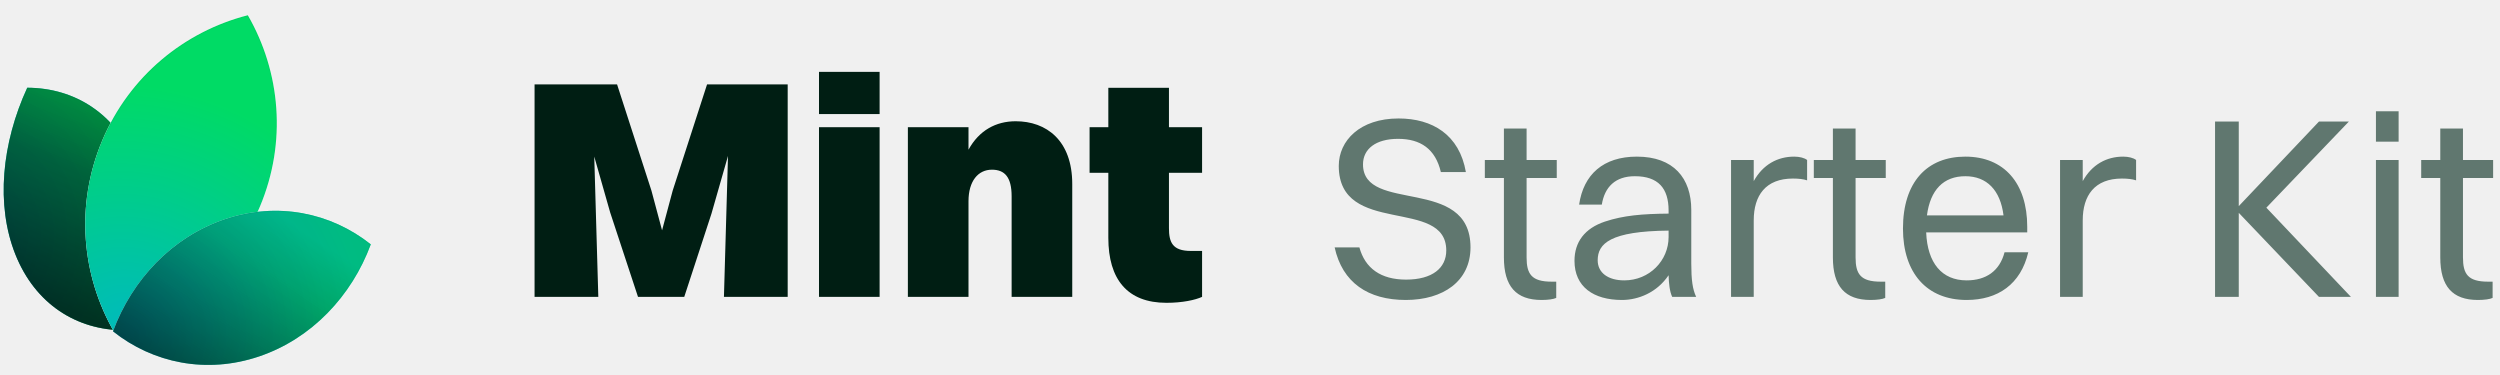
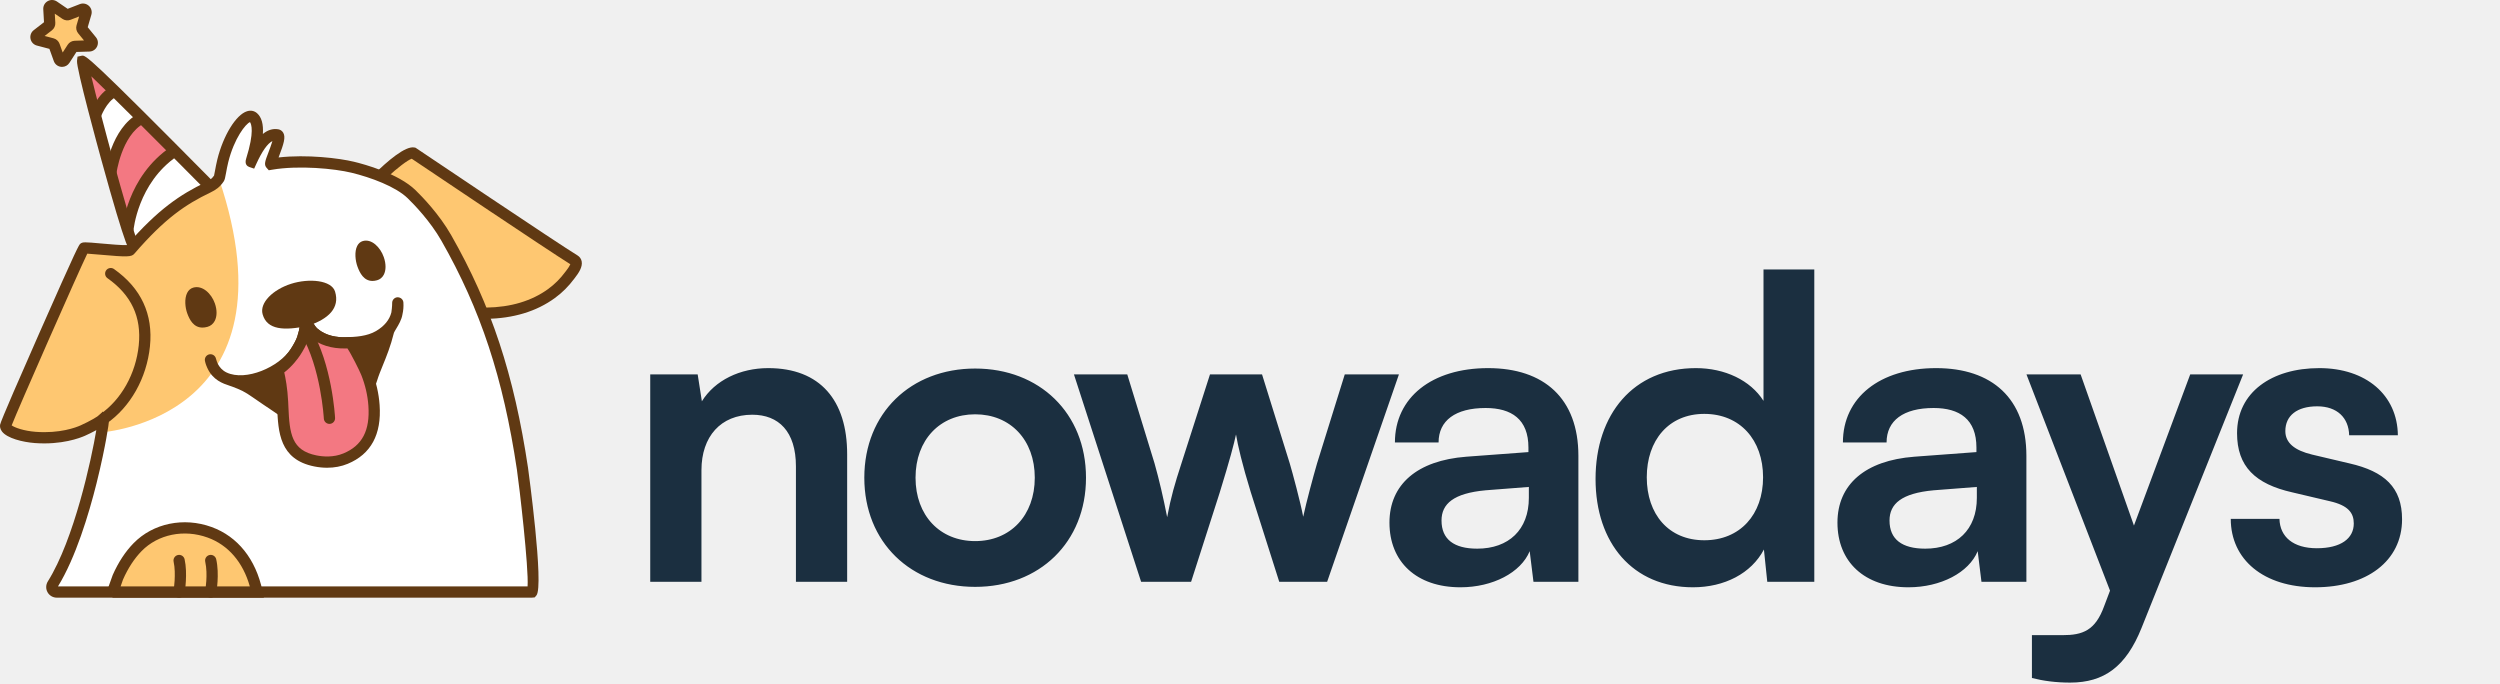
- <svg xmlns="http://www.w3.org/2000/svg" width="160" height="24" viewBox="0 0 160 24" fill="none">
-   <path d="M7.953 21.139C4.896 21.13 2.255 19.458 0.987 16.29C-0.28 13.121 0.109 9.163 1.744 5.615C4.801 5.624 7.442 7.296 8.71 10.465C9.977 13.633 9.588 17.591 7.953 21.139Z" fill="white" />
-   <path d="M7.953 21.139C4.896 21.13 2.255 19.458 0.987 16.29C-0.28 13.121 0.109 9.163 1.744 5.615C4.801 5.624 7.442 7.296 8.71 10.465C9.977 13.633 9.588 17.591 7.953 21.139Z" fill="url(#paint0_radial_115_86)" />
-   <path d="M7.953 21.139C4.896 21.13 2.255 19.458 0.987 16.29C-0.28 13.121 0.109 9.163 1.744 5.615C4.801 5.624 7.442 7.296 8.71 10.465C9.977 13.633 9.588 17.591 7.953 21.139Z" fill="black" fill-opacity="0.5" style="mix-blend-mode:hard-light" />
-   <path d="M7.953 21.139C4.896 21.13 2.255 19.458 0.987 16.29C-0.28 13.121 0.109 9.163 1.744 5.615C4.801 5.624 7.442 7.296 8.71 10.465C9.977 13.633 9.588 17.591 7.953 21.139Z" fill="url(#paint1_linear_115_86)" fill-opacity="0.5" style="mix-blend-mode:hard-light" />
-   <path d="M7.935 21.111C4.897 21.096 2.274 19.431 1.013 16.279C-0.248 13.124 0.136 9.182 1.762 5.643C4.8 5.659 7.423 7.324 8.684 10.476C9.945 13.63 9.561 17.572 7.935 21.111Z" stroke="url(#paint2_linear_115_86)" stroke-opacity="0.05" stroke-width="0.056" />
-   <path d="M7.31 21.257C11.354 20.221 14.884 17.375 16.628 13.236C18.373 9.097 17.945 4.587 15.86 0.976C11.816 2.012 8.287 4.858 6.542 8.998C4.797 13.137 5.225 17.646 7.31 21.257Z" fill="white" />
-   <path d="M7.31 21.257C11.354 20.221 14.884 17.375 16.628 13.236C18.373 9.097 17.945 4.587 15.86 0.976C11.816 2.012 8.287 4.858 6.542 8.998C4.797 13.137 5.225 17.646 7.31 21.257Z" fill="url(#paint3_radial_115_86)" />
-   <path d="M16.602 13.225C14.864 17.349 11.351 20.187 7.324 21.225C5.253 17.624 4.829 13.132 6.568 9.009C8.306 4.885 11.819 2.047 15.846 1.009C17.918 4.61 18.341 9.101 16.602 13.225Z" stroke="url(#paint4_linear_115_86)" stroke-opacity="0.05" stroke-width="0.056" />
-   <path d="M7.234 21.207C9.789 23.237 13.21 23.951 16.577 22.814C19.944 21.677 22.506 18.945 23.73 15.638C21.175 13.608 17.754 12.894 14.387 14.031C11.02 15.168 8.458 17.901 7.234 21.207Z" fill="white" />
-   <path d="M7.234 21.207C9.789 23.237 13.21 23.951 16.577 22.814C19.944 21.677 22.506 18.945 23.73 15.638C21.175 13.608 17.754 12.894 14.387 14.031C11.02 15.168 8.458 17.901 7.234 21.207Z" fill="url(#paint5_radial_115_86)" />
-   <path d="M7.234 21.207C9.789 23.237 13.21 23.951 16.577 22.814C19.944 21.677 22.506 18.945 23.73 15.638C21.175 13.608 17.754 12.894 14.387 14.031C11.02 15.168 8.458 17.901 7.234 21.207Z" fill="black" fill-opacity="0.2" style="mix-blend-mode:hard-light" />
-   <path d="M7.234 21.207C9.789 23.237 13.21 23.951 16.577 22.814C19.944 21.677 22.506 18.945 23.73 15.638C21.175 13.608 17.754 12.894 14.387 14.031C11.02 15.168 8.458 17.901 7.234 21.207Z" fill="url(#paint6_linear_115_86)" fill-opacity="0.5" style="mix-blend-mode:hard-light" />
-   <path d="M16.568 22.787C13.218 23.918 9.814 23.212 7.267 21.198C8.492 17.907 11.044 15.189 14.396 14.058C17.747 12.927 21.15 13.633 23.697 15.648C22.472 18.938 19.92 21.656 16.568 22.787Z" stroke="url(#paint7_linear_115_86)" stroke-opacity="0.05" stroke-width="0.056" />
-   <path d="M34.212 19V5.4H39.492L41.692 12.2L42.372 14.74L43.052 12.2L45.252 5.4H50.412V19H46.332L46.592 9.98L45.532 13.68L43.792 19H40.832L39.052 13.6L38.032 10.02L38.292 19H34.212ZM52.416 7.3V4.6H56.295V7.3H52.416ZM52.416 19V8.14H56.295V19H52.416ZM58.104 19V8.14H61.984V9.58C62.664 8.34 63.744 7.76 65.004 7.76C66.964 7.76 68.624 8.98 68.624 11.78V19H64.744V12.56C64.744 11.34 64.304 10.86 63.484 10.86C62.604 10.86 61.984 11.58 61.984 12.88V19H58.104ZM70.933 15.22V11.06H69.733V8.14H70.933V5.62H74.813V8.14H76.933V11.06H74.813V14.6C74.813 15.5 75.033 16.06 76.213 16.06H76.933V19C76.493 19.2 75.673 19.38 74.653 19.38C72.153 19.38 70.933 17.88 70.933 15.22Z" fill="#001E13" />
-   <path d="M87.232 10.519C87.232 13.687 94.112 11.229 94.112 15.832C94.112 17.994 92.364 19.198 89.971 19.198C87.562 19.198 85.912 18.093 85.417 15.832H87.001C87.364 17.169 88.371 17.895 89.987 17.895C91.671 17.895 92.561 17.152 92.561 16.03C92.561 12.598 85.681 15.155 85.681 10.618C85.681 9.001 87.034 7.582 89.509 7.582C91.671 7.582 93.403 8.621 93.816 11.014H92.215C91.868 9.529 90.912 8.886 89.476 8.886C88.057 8.886 87.232 9.529 87.232 10.519ZM96.25 16.476V11.393H95.029V10.239H96.25V8.226H97.702V10.239H99.632V11.393H97.702V16.476C97.702 17.532 98.015 18.026 99.302 18.026H99.599V19.066C99.434 19.148 99.071 19.198 98.659 19.198C97.025 19.198 96.25 18.323 96.25 16.476ZM102.516 13.093H101.064C101.345 11.162 102.615 10.024 104.76 10.024C107.103 10.024 108.242 11.393 108.242 13.44V16.888C108.242 17.895 108.324 18.521 108.555 19H107.021C106.856 18.654 106.806 18.142 106.79 17.614C106.047 18.72 104.859 19.198 103.803 19.198C101.988 19.198 100.767 18.357 100.767 16.69C100.767 15.486 101.427 14.611 102.714 14.182C103.902 13.786 105.107 13.687 106.79 13.671V13.473C106.79 12.053 106.13 11.278 104.628 11.278C103.374 11.278 102.698 11.971 102.516 13.093ZM102.252 16.657C102.252 17.465 102.929 17.944 103.952 17.944C105.569 17.944 106.79 16.674 106.79 15.172V14.759C103.061 14.793 102.252 15.585 102.252 16.657ZM110.787 19V10.239H112.239V11.591C112.833 10.519 113.774 10.024 114.83 10.024C115.176 10.024 115.49 10.107 115.655 10.239V11.542C115.407 11.46 115.094 11.427 114.747 11.427C112.998 11.427 112.239 12.515 112.239 14.1V19H110.787ZM117.305 16.476V11.393H116.084V10.239H117.305V8.226H118.757V10.239H120.688V11.393H118.757V16.476C118.757 17.532 119.071 18.026 120.358 18.026H120.655V19.066C120.49 19.148 120.127 19.198 119.714 19.198C118.081 19.198 117.305 18.323 117.305 16.476ZM129.809 16.145C129.33 18.192 127.862 19.198 125.865 19.198C123.324 19.198 121.79 17.482 121.79 14.627C121.79 11.658 123.324 10.024 125.783 10.024C128.258 10.024 129.743 11.723 129.743 14.512V14.875H123.275C123.357 16.838 124.281 17.944 125.865 17.944C127.103 17.944 127.977 17.35 128.291 16.145H129.809ZM125.783 11.278C124.38 11.278 123.539 12.152 123.324 13.786H128.225C128.027 12.169 127.152 11.278 125.783 11.278ZM131.843 19V10.239H133.295V11.591C133.889 10.519 134.829 10.024 135.885 10.024C136.232 10.024 136.545 10.107 136.71 10.239V11.542C136.463 11.46 136.149 11.427 135.803 11.427C134.054 11.427 133.295 12.515 133.295 14.1V19H131.843ZM141.763 19V7.78H143.281V13.192L148.413 7.78H150.327L145.047 13.291L150.459 19H148.413L143.281 13.621V19H141.763ZM152.06 9.067V7.12H153.512V9.067H152.06ZM152.06 19V10.239H153.512V19H152.06ZM156.178 16.476V11.393H154.957V10.239H156.178V8.226H157.63V10.239H159.56V11.393H157.63V16.476C157.63 17.532 157.943 18.026 159.23 18.026H159.527V19.066C159.362 19.148 158.999 19.198 158.587 19.198C156.953 19.198 156.178 18.323 156.178 16.476Z" fill="#002719" fill-opacity="0.6" />
-   <defs>
-     <radialGradient id="paint0_radial_115_86" cx="0" cy="0" r="1" gradientUnits="userSpaceOnUse" gradientTransform="translate(-3.00503 15.023) rotate(-10.029) scale(17.9572 17.784)">
-       <stop stop-color="#00B0BB" />
-       <stop offset="1" stop-color="#00DB65" />
-     </radialGradient>
-     <linearGradient id="paint1_linear_115_86" x1="7.39" y1="4.813" x2="1.63" y2="18.689" gradientUnits="userSpaceOnUse">
-       <stop stop-color="#18E299" />
-       <stop offset="1" />
-     </linearGradient>
-     <linearGradient id="paint2_linear_115_86" x1="7.948" y1="8.016" x2="1.761" y2="18.746" gradientUnits="userSpaceOnUse">
-       <stop />
-       <stop offset="1" stop-opacity="0" />
-     </linearGradient>
-     <radialGradient id="paint3_radial_115_86" cx="0" cy="0" r="1" gradientUnits="userSpaceOnUse" gradientTransform="translate(8.11404 20.8822) rotate(-75.7542) scale(21.6246 23.7772)">
-       <stop stop-color="#00BBBB" />
-       <stop offset="0.713" stop-color="#00DB65" />
-     </radialGradient>
-     <linearGradient id="paint4_linear_115_86" x1="7.602" y1="5.871" x2="15.556" y2="16.372" gradientUnits="userSpaceOnUse">
-       <stop />
-       <stop offset="1" stop-opacity="0" />
-     </linearGradient>
-     <radialGradient id="paint5_radial_115_86" cx="0" cy="0" r="1" gradientUnits="userSpaceOnUse" gradientTransform="translate(7.84537 21.5181) rotate(-20.3525) scale(18.5603 17.32)">
-       <stop stop-color="#00B0BB" />
-       <stop offset="1" stop-color="#00DB65" />
-     </radialGradient>
-     <linearGradient id="paint6_linear_115_86" x1="16.808" y1="13.007" x2="10.041" y2="22.994" gradientUnits="userSpaceOnUse">
-       <stop stop-color="#00B1BC" />
-       <stop offset="1" />
-     </linearGradient>
-     <linearGradient id="paint7_linear_115_86" x1="16.808" y1="13.007" x2="14.169" y2="23.841" gradientUnits="userSpaceOnUse">
-       <stop />
-       <stop offset="1" stop-opacity="0" />
-     </linearGradient>
-   </defs>
+ <svg xmlns="http://www.w3.org/2000/svg" width="2084" height="570" viewBox="0 0 2084 570" fill="none">
+   <path d="M172.508 154.399C172.508 154.399 71.465 50.651 68.954 51.062C66.444 51.474 107.564 205.765 111.012 201.462C126.191 182.516 158.434 162.244 172.508 154.399Z" fill="white" />
+   <path d="M95.377 76.134C88.263 81.966 85.756 86.762 80.947 92.765C77.5 97.068 66.445 51.473 68.955 51.061C69.525 50.968 81.879 62.579 90.273 70.792L95.377 76.134Z" fill="#F37882" />
+   <path d="M145.031 126.306C137.916 132.137 127.703 137.15 105.061 182.429C102.595 187.361 89.523 136.828 92.034 136.417C92.603 136.324 112.282 94.423 120.676 102.636L145.031 126.306Z" fill="#F37882" />
+   <path d="M83.813 98.085L74.924 95.08C75.16 94.379 80.854 77.842 93.364 71.897L97.391 80.371C88.497 84.594 83.858 97.948 83.813 98.085Z" fill="#603913" />
+   <path d="M96.965 145.089L87.652 143.958C87.833 142.46 92.359 107.101 115.58 94.544L120.042 102.799C101.107 113.033 97.004 144.769 96.965 145.089Z" fill="#603913" />
+   <path d="M111.233 192.291L101.879 191.572C102.016 189.78 105.651 147.394 142.394 122.423L147.667 130.183C114.749 152.552 111.265 191.897 111.233 192.291Z" fill="#603913" />
+   <path d="M114.675 214.041L111.164 212.74C108.487 211.618 105.718 210.459 84.323 132.68C82.188 124.925 63.496 56.72 64.201 50.719L64.611 47.21L68.193 46.436C71.391 45.886 73.116 45.648 182.085 155.818L186.428 160.206L181.034 163.211C165.008 172.149 130.975 193.692 116.886 211.278L114.675 214.041ZM76.118 63.619C83.709 95.314 105.924 177.875 114.158 200.179C130.697 182.758 159.281 165.071 171.137 158.09C138.839 125.479 95.275 81.883 76.118 63.619Z" fill="#603913" />
+   <path d="M344.521 127.541C344.521 127.541 464.778 208.431 478.982 216.938C483.282 219.514 476.147 227.893 474.99 229.456C470.617 235.365 465.686 240.35 459.714 244.694C443.746 256.305 424.806 260.824 405.31 261.095C404.122 261.111 393.976 261.667 393.444 260.545C393.444 260.545 363.408 197.208 357.405 188.121C351.403 179.034 336.89 159.883 329.258 156.613C321.627 153.342 314.951 148.761 314.951 148.761C314.951 148.761 337.98 126.087 344.521 127.541Z" fill="#FEC771" />
+   <path d="M398.806 265.951C395.847 265.951 393.744 265.772 392.223 265.237H390.481L389.095 262.323C375.258 233.203 357.631 196.972 353.492 190.706C346.488 180.101 333.169 163.395 327.411 160.926C319.447 157.513 312.585 152.831 312.296 152.63L307.605 149.414L311.66 145.419C322.993 134.26 338.05 121.328 345.537 122.959L346.403 123.152L347.138 123.646C348.34 124.457 467.455 204.563 481.392 212.909C483.261 214.032 484.505 215.814 484.899 217.925C485.753 222.497 482.459 227.49 479.127 231.773L478.761 232.245C474.026 238.644 468.699 243.958 462.474 248.489C447.116 259.652 427.906 265.475 405.375 265.786L404.594 265.814C402.367 265.896 400.453 265.951 398.806 265.951ZM396.719 256.51C397.977 256.57 400.226 256.588 404.241 256.437L405.237 256.405C425.798 256.121 443.197 250.903 456.955 240.903C462.393 236.946 467.061 232.287 471.22 226.666L471.724 226.006C474.122 222.928 475.063 221.187 475.43 220.262C457.988 209.46 356.677 141.37 343.217 132.318C339.829 133.418 331.174 140.014 322.573 147.976C324.946 149.346 327.954 150.953 331.107 152.305C342.319 157.11 361.133 185.255 361.32 185.539C366.733 193.734 390.146 242.699 396.719 256.51Z" fill="#603913" />
+   <path d="M39.532 493.523C39.532 493.523 443.112 493.523 443.181 493.523C444.146 493.523 439.758 420.536 439.144 414.307C432.771 349.607 411.549 280.042 382.405 221.747C375.524 207.987 357.835 168.662 332.392 152.76C315.643 142.292 302.727 139.935 283.325 136.582C263.922 133.229 242.763 131.752 223.618 137.221C221.205 137.911 235.338 119.296 231.202 112.401C227.065 105.507 211.553 129.293 210.863 132.05C210.174 134.808 219.137 106.885 211.208 97.923C203.28 88.96 187.422 127.569 185.699 134.119C183.975 140.668 183.285 147.563 182.596 148.597C181.907 149.631 145.366 168.591 137.783 175.14C130.199 181.69 107.447 205.131 105.379 207.2C103.31 209.268 71.251 205.821 69.872 206.855C68.493 207.889 5.409 350.604 4.72 354.741C4.031 358.877 15.906 363.64 29.468 364.658C46.892 365.965 61.04 362.465 68.933 358.957C76.826 355.45 84.28 351.064 86.034 349.31C87.787 347.557 70.645 451.373 39.532 493.523Z" fill="white" />
+   <path d="M182.597 148.597C182.469 148.789 143.959 169.806 137.783 175.141C130.199 181.69 107.447 205.132 105.379 207.2C103.31 209.269 71.251 205.821 69.872 206.855C68.493 207.89 5.409 350.604 4.72 354.741C4.031 358.878 15.875 365.097 29.468 364.658C43.062 364.219 61.04 362.466 68.933 358.958C76.826 355.45 84.28 351.065 86.034 349.311C86.399 348.946 85.947 353.144 84.722 360.401C84.722 360.401 250.151 349.311 182.468 148.789" fill="#FEC771" />
+   <path d="M47.35 498.215C44.132 498.215 41.169 496.474 39.618 493.676C38.061 490.863 38.157 487.409 39.875 484.665C61.9 449.456 76.224 382.878 80.283 358.567C77.22 360.239 73.858 361.902 70.839 363.244C66.675 365.095 51.345 370.995 29.119 369.337C18.587 368.544 6.038 365.287 1.734 359.804C-0.048 357.536 -0.142 355.379 0.094 353.972C0.589 351.004 18.122 310.88 32.747 277.742C65.001 204.646 65.864 204 67.055 203.101C69.011 201.64 70.365 201.709 84.462 202.978C90.777 203.541 102.085 204.558 105.807 204.302C131.753 174.517 150.2 162.163 171.441 151.97C174.497 150.504 176.458 149.208 178.43 146.381C178.634 145.598 178.966 143.78 179.238 142.281C179.731 139.583 180.34 136.253 181.147 132.992C186.126 112.849 196.793 95.543 205.959 92.735C209.074 91.768 212.061 92.373 214.351 94.444C218.066 97.788 219.66 103.482 219.136 111.668C222.846 108.613 227.113 106.941 232.003 107.779C233.749 108.081 235.254 109.14 236.131 110.684C238.242 114.394 236.57 119.795 232.53 130.391C232.425 130.665 232.315 130.954 232.203 131.252C256.016 128.586 282.801 131.862 295.176 134.862C303.573 136.896 332.075 144.614 346.383 158.531C352.011 164.001 366.17 178.605 376.086 195.993C409.412 254.418 428.578 312.458 440.174 390.071C440.319 391.042 453.679 488.72 447.128 496.37L445.736 497.996L443.211 498.216L47.35 498.215ZM48.328 488.833H439.793C440.851 473.547 432.892 404.834 430.892 391.453C419.479 315.063 400.652 257.994 367.935 200.637C358.613 184.292 345.182 170.449 339.84 165.254C329.826 155.515 309.061 147.874 292.967 143.976C279.128 140.623 249.444 137.618 226.75 141.48L224.066 141.933L222.105 139.753C219.93 137.101 220.974 134.361 223.764 127.05C224.664 124.686 226.228 120.577 227.08 117.595C223.061 119.551 218.498 125.992 213.688 136.569L211.862 140.586L207.662 139.157C206.116 138.566 203.738 136.885 205.191 132.262C212.22 109.857 209.494 103.339 208.392 101.786C204.879 103.115 195.211 115.19 190.252 135.245C189.496 138.305 188.928 141.429 188.468 143.962C187.71 148.131 187.394 149.853 186.5 151.2C183.289 156.019 179.78 158.373 175.499 160.426C154.564 170.471 137.459 182.047 111.983 211.497C109.615 214.246 106.165 214.342 83.623 212.322C79.839 211.983 75.371 211.58 72.759 211.442C64.426 228.73 15.221 340.453 9.728 354.59C12.09 356.354 19.685 359.217 29.82 359.982C49.875 361.489 63.366 356.294 67.026 354.668C75.111 351.077 81.632 347.05 82.716 345.992L85.677 343.097L89.015 345.626C91.262 347.417 91.795 347.843 88.541 365.782C87.334 372.438 84.677 386.116 80.458 402.946C73.938 428.948 63.097 464.816 48.328 488.833Z" fill="#603913" />
+   <path d="M86.039 354C84.553 354 83.092 353.295 82.18 351.984C80.705 349.854 81.232 346.931 83.362 345.457C101.136 333.13 113.211 311.59 115.661 287.834C118.085 264.301 109.562 246.01 89.605 231.915C87.489 230.422 86.985 227.495 88.478 225.378C89.969 223.267 92.894 222.758 95.015 224.256C117.672 240.253 127.757 261.971 124.993 288.796C122.265 315.237 108.7 339.3 88.707 353.162C87.892 353.73 86.96 354 86.039 354Z" fill="#603913" />
+   <path d="M44.828 5.149L54.676 11.853C55.386 12.337 56.289 12.44 57.09 12.129L68.196 7.817C70.212 7.034 72.252 8.903 71.647 10.98L68.314 22.418C68.073 23.243 68.254 24.134 68.797 24.799L76.33 34.029C77.698 35.705 76.55 38.222 74.387 38.289L62.479 38.653C61.621 38.68 60.83 39.127 60.364 39.849L53.914 49.865C52.743 51.684 49.994 51.371 49.263 49.334L45.236 38.122C44.946 37.313 44.276 36.699 43.446 36.48L31.926 33.441C29.834 32.889 29.283 30.177 30.994 28.853L40.413 21.558C41.093 21.032 41.469 20.206 41.421 19.348L40.752 7.454C40.631 5.293 43.039 3.931 44.828 5.149Z" fill="#FEC771" />
+   <path d="M51.739 55.754C51.459 55.754 51.178 55.74 50.896 55.708C48.113 55.392 45.797 53.554 44.851 50.92L41.191 40.733L30.733 37.975C28.024 37.256 25.997 35.112 25.44 32.368C24.884 29.629 25.91 26.862 28.12 25.145L36.677 18.521L36.07 7.715C35.914 4.92 37.33 2.327 39.769 0.948C42.211 -0.426 45.163 -0.297 47.472 1.274L56.416 7.362L66.499 3.445C69.1 2.419 72.011 2.973 74.075 4.865C76.141 6.757 76.936 9.606 76.15 12.295L73.125 22.68L79.966 31.063C81.737 33.23 82.115 36.162 80.951 38.709C79.79 41.261 77.328 42.891 74.529 42.978L63.718 43.308L57.862 52.401C56.501 54.517 54.208 55.754 51.739 55.754ZM37.202 29.977L44.643 31.942C46.97 32.556 48.841 34.274 49.654 36.537L52.254 43.779L56.422 37.311C57.717 35.295 59.927 34.041 62.33 33.967L70.032 33.729L65.163 27.76C63.644 25.904 63.138 23.413 63.811 21.104L65.965 13.715L58.791 16.5C56.523 17.371 54.006 17.073 52.03 15.722L45.674 11.398L46.107 19.089C46.242 21.485 45.186 23.793 43.287 25.268L37.202 29.977ZM42.185 9.024L42.19 9.029L42.185 9.024Z" fill="#603913" />
+   <path d="M93.781 493.523C94.036 493.523 97.933 481.944 98.269 481.183C102.321 472.019 107.685 463.259 114.718 456.072C130.244 440.206 154.217 436.272 174.753 443.723C196.788 451.718 209.551 471.231 214.225 493.523C214.225 493.523 93.888 493.523 93.781 493.523Z" fill="#FEC771" />
+   <path d="M219.997 498.215H93.778V493.524L89.648 491.344C90.026 490.514 91.648 485.851 92.521 483.35C93.247 481.261 93.845 479.58 93.971 479.296C98.645 468.723 104.495 459.809 111.362 452.791C127.615 436.176 153.123 430.894 176.349 439.309C198.197 447.239 213.277 466.153 218.811 492.562L219.997 498.215ZM100.544 488.833H208.248C202.581 468.691 190.27 454.344 173.149 448.132C153.382 440.959 131.758 445.356 118.068 459.351C111.987 465.563 106.769 473.547 102.555 483.08C102.443 483.373 101.964 484.752 101.38 486.433C101.08 487.294 100.803 488.092 100.544 488.833Z" fill="#603913" />
+   <path d="M149.317 498.216C149.069 498.216 148.82 498.197 148.568 498.156C146.012 497.748 144.271 495.339 144.679 492.783C144.702 492.641 146.963 478.193 144.734 468.262C144.166 465.733 145.756 463.227 148.285 462.659C150.795 462.086 153.321 463.676 153.887 466.209C156.514 477.913 154.05 493.608 153.942 494.267C153.573 496.576 151.58 498.216 149.317 498.216Z" fill="#603913" />
+   <path d="M175.666 498.215C175.389 498.215 175.11 498.192 174.828 498.137C172.278 497.679 170.586 495.242 171.042 492.695C171.067 492.557 173.477 478.851 171.083 468.269C170.513 465.741 172.098 463.23 174.624 462.658C177.141 462.085 179.665 463.675 180.235 466.199C183.053 478.668 180.389 493.725 180.274 494.357C179.864 496.625 177.89 498.215 175.666 498.215Z" fill="#603913" />
+   <path d="M177.46 253.524C180.139 261.21 178.739 269.028 172.448 270.769C164.587 272.947 160.54 268.284 157.747 260.638C155.395 254.198 155.166 243.376 161.493 241.479C168.039 239.515 174.78 245.837 177.46 253.524Z" fill="#603913" />
+   <path d="M168.779 273.071C161.379 273.071 158.028 266.534 156.097 261.243C154.342 256.438 153.566 249.049 156.012 244.17C157.125 241.953 158.845 240.437 160.987 239.795C168.674 237.486 176.241 244.674 179.12 252.947C181.028 258.416 180.982 263.726 178.997 267.518C177.691 270.015 175.589 271.724 172.918 272.466C171.413 272.883 170.036 273.071 168.779 273.071ZM163.928 242.883C163.284 242.883 162.638 242.974 161.999 243.166C160.771 243.533 159.844 244.376 159.157 245.745C157.288 249.474 157.888 255.892 159.4 260.033C162.347 268.114 165.994 270.725 171.978 269.076C173.71 268.595 175.025 267.523 175.881 265.887C177.393 262.997 177.363 258.59 175.799 254.101C173.774 248.288 168.896 242.883 163.928 242.883Z" fill="#603913" />
+   <path d="M318.26 214.897C320.94 222.583 319.742 230.33 313.792 231.954C306.355 233.983 302.428 229.279 299.641 221.631C297.294 215.188 296.892 204.427 302.873 202.65C309.064 200.81 315.581 207.211 318.26 214.897Z" fill="#603913" />
+   <path d="M310.487 234.192C303.279 234.192 299.933 227.568 297.986 222.236C296.188 217.294 295.352 209.795 297.761 205.008C298.799 202.951 300.393 201.549 302.372 200.963C309.713 198.773 317.04 206.052 319.921 214.321C321.88 219.942 321.871 225.315 319.898 229.062C318.671 231.394 316.719 232.979 314.255 233.647C312.895 234.023 311.642 234.192 310.487 234.192ZM305.055 204.091C304.491 204.091 303.93 204.169 303.374 204.334C302.32 204.65 301.511 205.388 300.904 206.593C299.07 210.235 299.736 216.748 301.294 221.032C304.239 229.113 307.732 231.788 313.33 230.257C314.851 229.84 316.014 228.888 316.786 227.427C318.284 224.577 318.215 220.111 316.6 215.475C314.555 209.607 309.78 204.091 305.055 204.091Z" fill="#603913" />
+   <path d="M279.319 243.095C283.436 256.667 273.89 265.977 256.665 271.594C236.72 275.906 222.589 274.967 218.929 262.005C216.213 252.387 227.536 241.4 242.586 236.591C257.637 231.782 276.418 233.531 279.319 243.095Z" fill="#603913" />
+   <path d="M175.443 299.975C175.443 299.975 177.135 310.134 186.865 314.741C205.288 323.465 235.254 310.511 246.265 293.552C248.226 290.533 251.173 285.521 252.254 282.074C254.817 273.904 253.94 274.391 254.811 270.583C255.606 267.106 257.059 273.659 261.782 277.673C269.052 283.853 278.638 286.003 287.993 285.795C297.453 285.585 307.635 284.847 315.904 279.96C323.416 275.521 332.525 267.052 331.592 252.479C331.592 252.479 331.683 255.828 330.866 261.247C329.982 267.107 324.568 273.334 323.842 276.253C319.384 294.2 313.114 305.099 309.804 316.067C302.513 340.238 283.84 350.417 273.418 352.373C265.883 353.787 257.039 357.448 239.456 345.105C231.612 339.599 224.448 335.114 213.431 327.397C205.969 322.17 202.448 320.627 195.238 317.908C189.171 315.621 178.969 314.128 175.443 299.975Z" fill="#603913" />
+   <path d="M262.447 358.695C256.018 358.695 247.83 356.712 236.762 348.943C233.153 346.409 229.687 344.092 225.917 341.572C221.504 338.622 216.678 335.397 210.741 331.242C203.723 326.322 200.631 324.957 193.583 322.296C192.871 322.026 192.092 321.773 191.274 321.498C185.903 319.721 177.417 316.908 172.8 306.675C171.297 303.473 170.855 300.972 170.819 300.743C170.404 298.26 172.026 295.892 174.492 295.379C176.957 294.875 179.387 296.391 179.996 298.842C180.452 300.665 181.027 302.218 181.698 303.551C182.974 305.938 185.173 308.751 188.876 310.505C204.937 318.091 232.612 305.965 242.333 290.995C244.305 287.958 246.914 283.432 247.779 280.67C249.341 275.69 249.509 274.289 249.669 272.933C249.781 271.985 249.894 271.05 250.242 269.533C251.037 266.056 253.302 265.186 254.58 264.976C258.055 264.403 259.859 267.294 261.034 269.208C261.941 270.684 263.183 272.708 264.82 274.101C271.941 280.152 281.268 281.283 287.892 281.105C296.364 280.917 306.034 280.345 313.52 275.919C320.384 271.865 324.642 266.68 326.245 260.445C326.962 255.64 326.905 252.626 326.905 252.594C326.848 250.042 328.841 247.907 331.392 247.797C333.973 247.806 336.115 249.634 336.275 252.181C336.493 255.576 336.227 258.851 335.504 261.962C334.817 266.492 332.286 270.684 330.252 274.055C329.537 275.237 328.559 276.858 328.387 277.417C325.593 288.668 322.134 297.151 319.081 304.632C317.171 309.318 315.521 313.359 314.299 317.422C306.207 344.243 285.338 354.912 274.285 356.983C273.577 357.116 272.856 357.271 272.116 357.432C269.343 358.022 266.194 358.695 262.447 358.695ZM212.073 320.829C213.317 321.627 214.648 322.524 216.123 323.555C221.993 327.668 226.764 330.857 231.13 333.775C234.959 336.335 238.482 338.69 242.154 341.264C256.325 351.214 263.677 349.647 270.154 348.254C270.972 348.08 271.769 347.911 272.552 347.764C280.908 346.193 298.509 337.269 305.314 314.708C306.668 310.228 308.477 305.79 310.394 301.09C312.346 296.302 314.469 291.094 316.45 285.015C307.435 289.66 297.137 290.283 288.099 290.485C276.302 290.755 266.159 287.548 258.745 281.245C258.374 280.933 258.024 280.608 257.69 280.283C257.431 281.195 257.117 282.248 256.73 283.481C255.324 287.956 251.698 293.797 250.203 296.101C242.775 307.541 227.538 317.33 212.073 320.829Z" fill="#603913" />
+   <path d="M291.344 285.654C291.344 285.654 289.1 285.771 287.992 285.795C278.637 286.003 269.051 283.853 261.781 277.674C257.058 273.66 255.605 267.107 254.81 270.583C253.939 274.391 254.817 273.904 252.253 282.074C251.172 285.521 248.258 290.556 246.264 293.552C243.204 298.152 237.982 304.367 231.611 308.502C231.611 308.502 234.749 319.066 235.537 335.129C236.603 356.843 235.642 378.766 262.86 384.217C271.236 385.894 280.158 385.572 288.052 382.307C308.827 373.714 313.025 355.824 311.766 337.927C311.114 328.657 308.935 319.429 305.492 310.801C304.163 307.468 293.546 285.539 291.344 285.654Z" fill="#F37882" />
+   <path d="M272.698 389.91C269.192 389.91 265.589 389.544 261.942 388.815C232.904 383.002 231.917 359.951 231.044 339.612L230.852 335.356C230.105 320.134 227.143 309.937 227.114 309.836C226.527 307.843 227.318 305.699 229.058 304.568C235.982 300.074 240.991 293.01 242.361 290.949C244.422 287.853 246.944 283.327 247.778 280.67C249.34 275.69 249.507 274.289 249.668 272.933C249.78 271.984 249.892 271.05 250.24 269.533C251.035 266.056 253.3 265.186 254.578 264.976C258.053 264.403 259.858 267.294 261.033 269.208C261.939 270.684 263.181 272.708 264.819 274.101C271.939 280.152 281.266 281.283 287.89 281.105C288.953 281.082 291.094 280.967 291.094 280.967C291.112 280.977 291.197 280.967 291.252 280.967C298.57 280.967 309.39 307.912 309.851 309.066C313.548 318.329 315.767 327.931 316.447 337.596C318.17 362.131 309.221 378.631 289.844 386.639C284.597 388.811 278.793 389.91 272.698 389.91ZM236.956 310.468C237.991 314.912 239.668 323.579 240.224 334.898L240.417 339.209C241.374 361.555 243.016 375.457 263.784 379.617C269.466 380.757 277.984 381.399 286.26 377.972C301.919 371.495 308.539 358.874 307.089 338.256C306.477 329.557 304.473 320.904 301.136 312.544C299.675 308.874 292.565 294.678 289.601 290.432C289.054 290.455 288.497 290.478 288.09 290.487C276.365 290.729 266.159 287.55 258.745 281.247C258.374 280.935 258.023 280.61 257.689 280.285C257.43 281.197 257.116 282.25 256.73 283.483C255.497 287.408 252.428 292.759 250.172 296.149C248.337 298.907 243.665 305.333 236.956 310.468Z" fill="#603913" />
+   <path d="M274.626 353.359C272.148 353.359 270.077 351.417 269.946 348.911C269.923 348.494 267.546 306.602 251.039 278.64C249.721 276.409 250.464 273.533 252.695 272.213C254.928 270.898 257.802 271.64 259.12 273.867C276.811 303.844 279.221 346.62 279.314 348.425C279.449 351.009 277.461 353.216 274.876 353.35C274.793 353.354 274.708 353.359 274.626 353.359Z" fill="#603913" />
+   <path d="M584.736 485.013H542.036V312.113H581.586L585.086 334.513C595.936 317.013 616.936 306.863 640.386 306.863C683.786 306.863 706.186 333.813 706.186 378.613V485.013H663.486V388.763C663.486 359.713 649.136 345.713 627.086 345.713C600.836 345.713 584.736 363.913 584.736 391.913V485.013ZM720.49 398.213C720.49 344.313 759.34 307.213 812.89 307.213C866.44 307.213 905.29 344.313 905.29 398.213C905.29 452.113 866.44 489.213 812.89 489.213C759.34 489.213 720.49 452.113 720.49 398.213ZM763.19 398.213C763.19 429.713 783.49 451.063 812.89 451.063C842.29 451.063 862.59 429.713 862.59 398.213C862.59 366.713 842.29 345.363 812.89 345.363C783.49 345.363 763.19 366.713 763.19 398.213ZM951.241 485.013L895.241 312.113H939.691L962.441 386.313C966.291 399.963 969.791 415.013 972.941 431.113C976.091 414.313 979.241 403.463 984.841 386.313L1008.64 312.113H1052.04L1075.14 386.313C1077.24 393.313 1084.24 419.213 1086.34 430.763C1089.14 417.813 1094.74 397.163 1097.89 386.313L1120.99 312.113H1166.14L1106.29 485.013H1066.39L1042.59 410.113C1035.59 387.363 1031.74 370.913 1030.34 362.163C1028.59 370.213 1025.44 382.463 1016.69 410.813L992.891 485.013H951.241ZM1217.4 489.563C1180.65 489.563 1158.25 468.213 1158.25 435.663C1158.25 403.813 1181.35 383.863 1222.3 380.713L1274.1 376.863V373.013C1274.1 349.563 1260.1 340.113 1238.4 340.113C1213.2 340.113 1199.2 350.613 1199.2 368.813H1162.8C1162.8 331.363 1193.6 306.863 1240.5 306.863C1287.05 306.863 1315.75 332.063 1315.75 380.013V485.013H1278.3L1275.15 459.463C1267.8 477.313 1244.35 489.563 1217.4 489.563ZM1231.4 457.363C1257.65 457.363 1274.45 441.613 1274.45 415.013V405.913L1238.4 408.713C1211.8 411.163 1201.65 419.913 1201.65 433.913C1201.65 449.663 1212.15 457.363 1231.4 457.363ZM1411.25 489.563C1361.2 489.563 1330.05 452.813 1330.05 399.263C1330.05 345.363 1361.55 306.863 1413.7 306.863C1437.85 306.863 1459.2 317.013 1470.05 334.163V224.613H1512.4V485.013H1473.2L1470.4 458.063C1459.9 478.013 1437.5 489.563 1411.25 489.563ZM1420.7 450.363C1450.45 450.363 1469.7 429.013 1469.7 397.863C1469.7 366.713 1450.45 345.013 1420.7 345.013C1390.95 345.013 1372.75 367.063 1372.75 397.863C1372.75 428.663 1390.95 450.363 1420.7 450.363ZM1590.85 489.563C1554.1 489.563 1531.7 468.213 1531.7 435.663C1531.7 403.813 1554.8 383.863 1595.75 380.713L1647.55 376.863V373.013C1647.55 349.563 1633.55 340.113 1611.85 340.113C1586.65 340.113 1572.65 350.613 1572.65 368.813H1536.25C1536.25 331.363 1567.05 306.863 1613.95 306.863C1660.5 306.863 1689.2 332.063 1689.2 380.013V485.013H1651.75L1648.6 459.463C1641.25 477.313 1617.8 489.563 1590.85 489.563ZM1604.85 457.363C1631.1 457.363 1647.9 441.613 1647.9 415.013V405.913L1611.85 408.713C1585.25 411.163 1575.1 419.913 1575.1 433.913C1575.1 449.663 1585.6 457.363 1604.85 457.363ZM1693.81 565.163V529.463H1719.36C1736.16 529.463 1746.66 525.613 1754.01 505.313L1758.91 492.363L1689.26 312.113H1734.41L1778.86 438.113L1825.76 312.113H1869.86L1785.16 523.513C1772.21 555.713 1754.01 569.013 1725.66 569.013C1713.76 569.013 1703.26 567.613 1693.81 565.163ZM1859.56 432.513H1900.16C1900.51 447.563 1911.71 457.013 1931.31 457.013C1951.26 457.013 1962.11 448.963 1962.11 436.363C1962.11 427.613 1957.56 421.313 1942.16 417.813L1911.01 410.463C1879.86 403.463 1864.81 388.763 1864.81 361.113C1864.81 327.163 1893.51 306.863 1933.41 306.863C1972.26 306.863 1998.51 329.263 1998.86 362.863H1958.26C1957.91 348.163 1948.11 338.713 1931.66 338.713C1914.86 338.713 1905.06 346.413 1905.06 359.363C1905.06 369.163 1912.76 375.463 1927.46 378.963L1958.61 386.313C1987.66 392.963 2002.36 406.263 2002.36 432.863C2002.36 467.863 1972.61 489.563 1929.91 489.563C1886.86 489.563 1859.56 466.463 1859.56 432.513Z" fill="#1B2F40" />
</svg>
